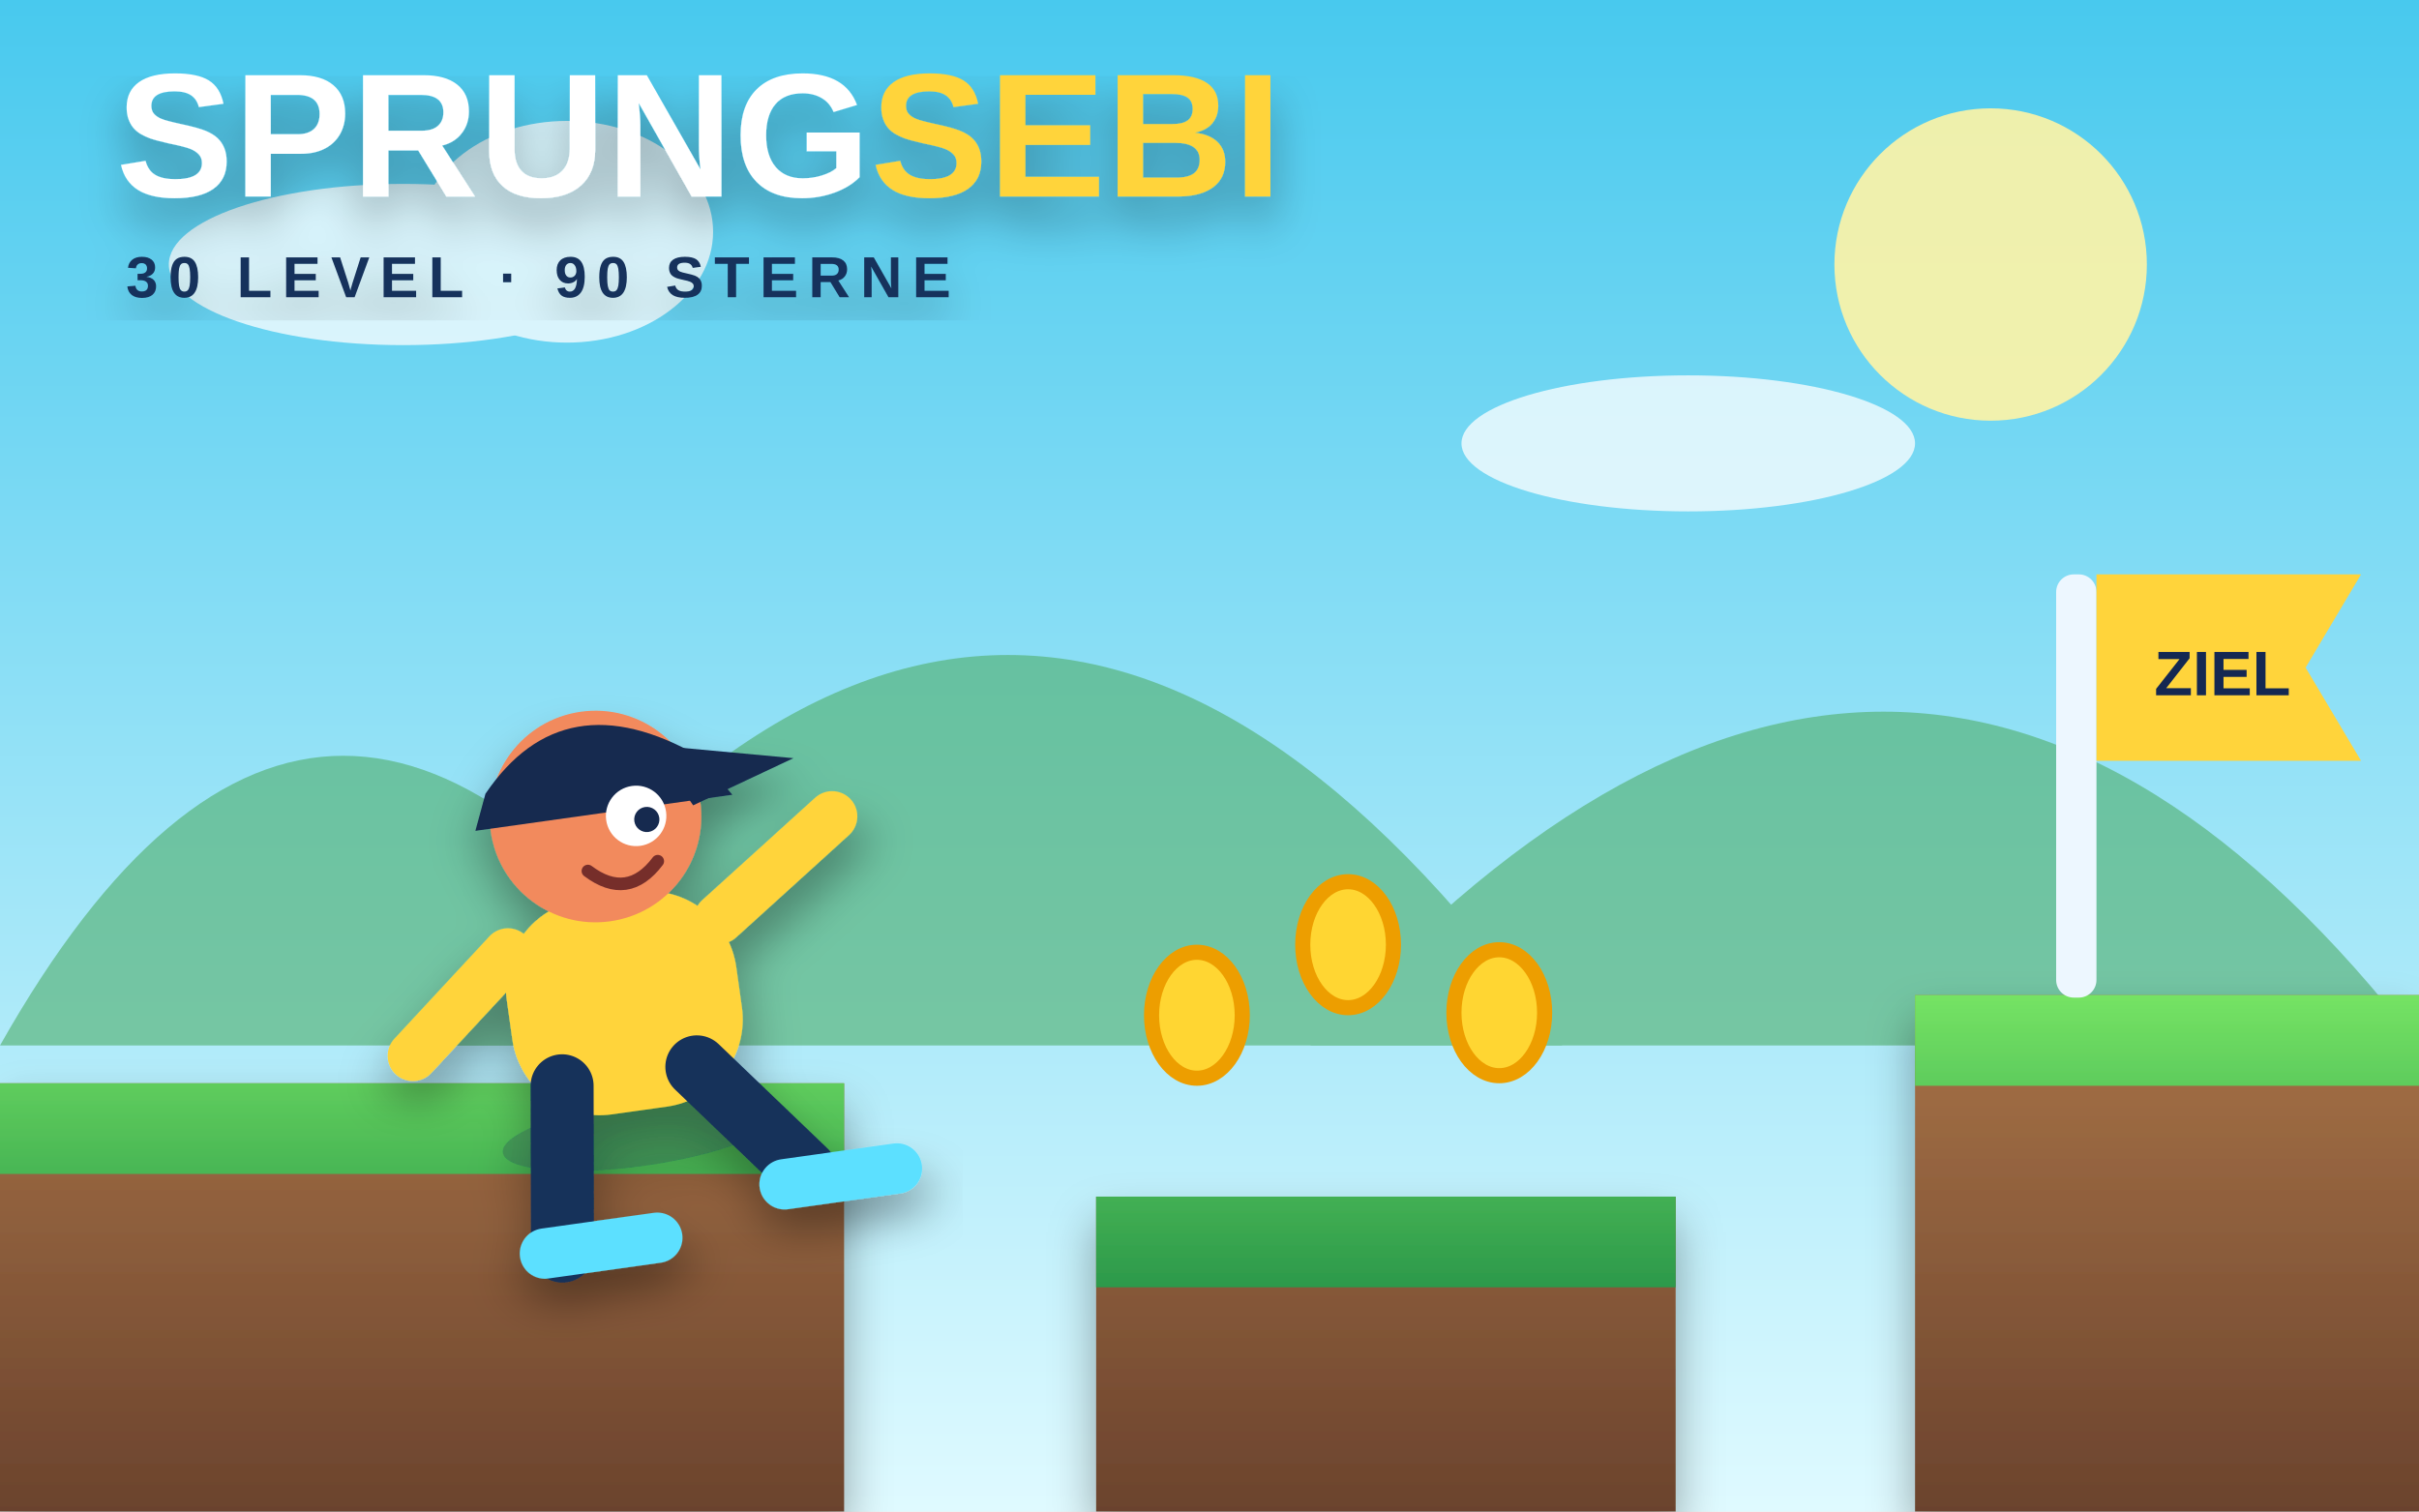
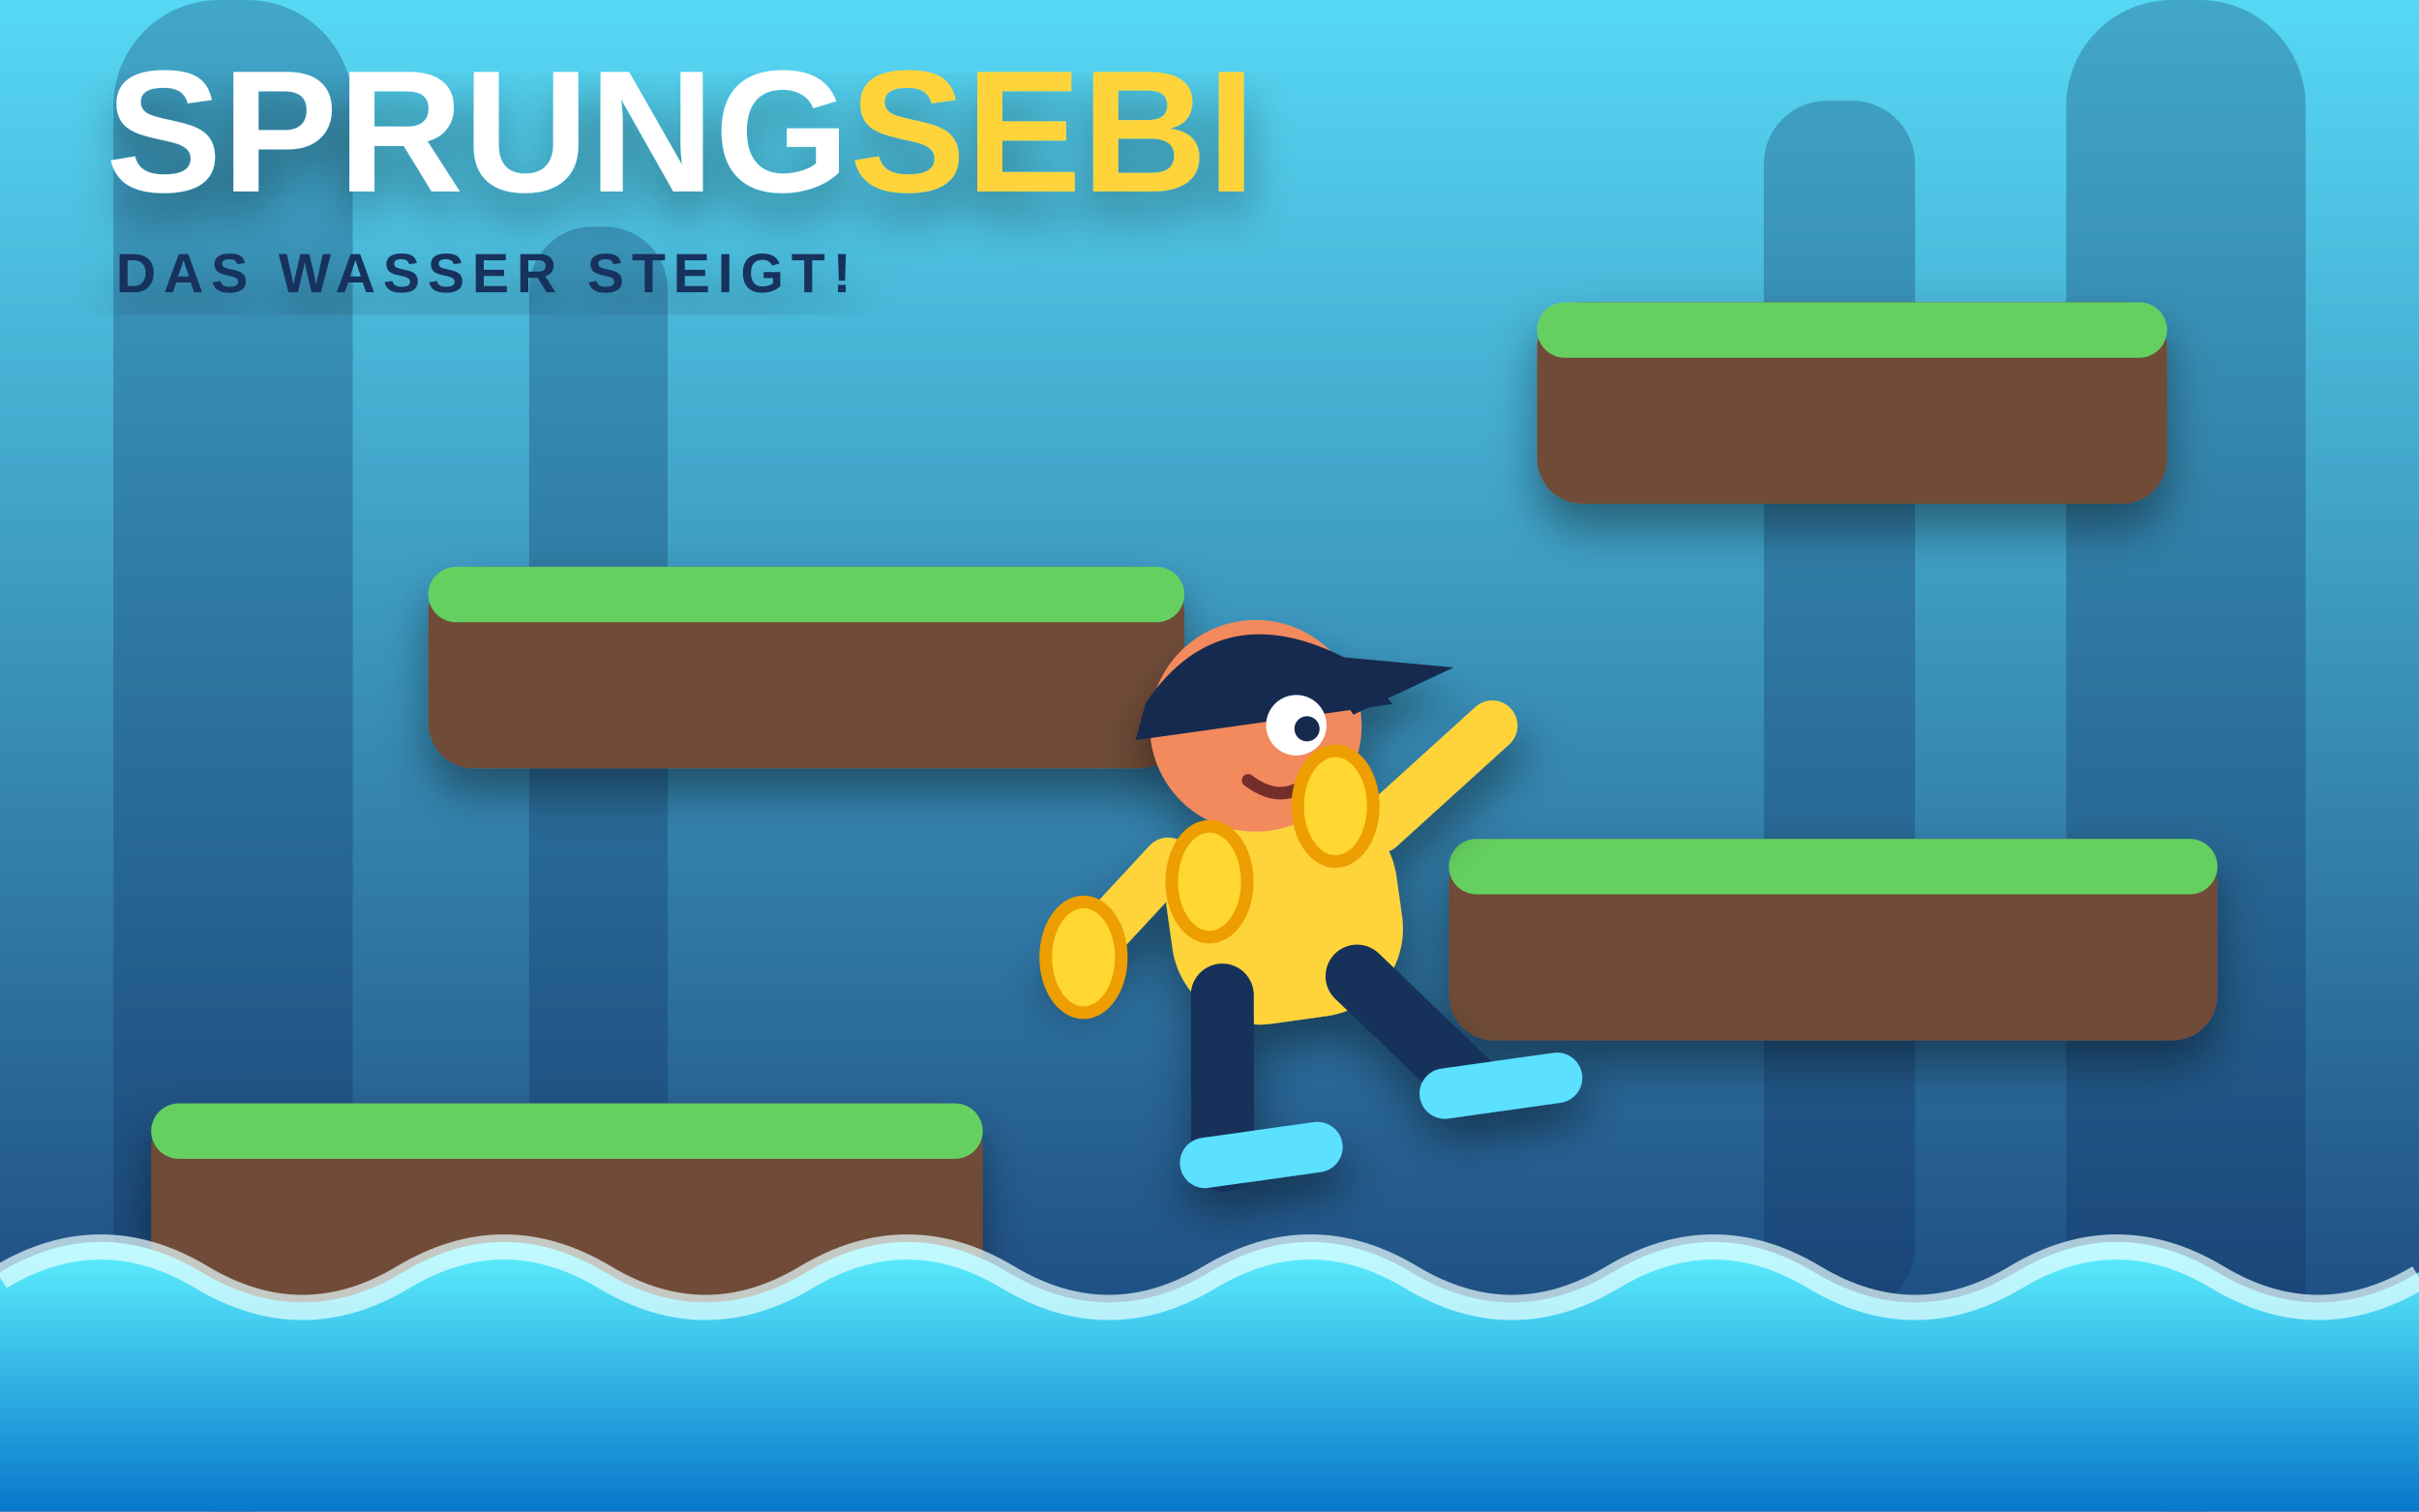
- <svg xmlns="http://www.w3.org/2000/svg" viewBox="0 0 960 600" role="img" aria-label="SprungSebi springt durch eine bunte Hügelwelt">
+ <svg xmlns="http://www.w3.org/2000/svg" viewBox="0 0 960 600" role="img" aria-label="SprungSebi flieht auf Plattformen vor steigendem Hochwasser">
  <defs>
    <linearGradient id="sky" x2="0" y2="1">
-       <stop stop-color="#48c9ee" />
-       <stop offset="1" stop-color="#dffaff" />
+       <stop stop-color="#56d8f4" />
+       <stop offset="1" stop-color="#173a72" />
    </linearGradient>
-     <linearGradient id="grass" x2="0" y2="1">
-       <stop stop-color="#75e364" />
-       <stop offset="1" stop-color="#2c994b" />
-     </linearGradient>
-     <linearGradient id="rock" x2="0" y2="1">
-       <stop stop-color="#a97448" />
-       <stop offset="1" stop-color="#6b432d" />
+     <linearGradient id="water" x2="0" y2="1">
+       <stop stop-color="#5ef1ff" />
+       <stop offset="1" stop-color="#0877cb" />
    </linearGradient>
    <filter id="shadow">
-       <feDropShadow dx="0" dy="10" stdDeviation="9" flood-opacity=".35" />
+       <feDropShadow dx="0" dy="10" stdDeviation="9" flood-opacity=".4" />
    </filter>
  </defs>
  <rect width="960" height="600" fill="url(#sky)" />
-   <circle cx="790" cy="105" r="62" fill="#fff4a5" opacity=".9" />
-   <g fill="#fff" opacity=".75">
-     <ellipse cx="160" cy="105" rx="93" ry="32" />
-     <ellipse cx="225" cy="92" rx="58" ry="44" />
-     <ellipse cx="670" cy="176" rx="90" ry="27" />
-   </g>
-   <g fill="#4fae69" opacity=".6">
-     <path d="M0 415Q130 185 285 415Z" />
-     <path d="M180 415Q400 105 620 415Z" />
-     <path d="M520 415Q755 150 960 415Z" />
+   <g opacity=".28" fill="#0b2955">
+     <rect x="45" width="95" height="600" rx="42" />
+     <rect x="820" width="95" height="600" rx="42" />
+     <rect x="210" y="90" width="55" height="450" rx="25" />
+     <rect x="700" y="40" width="60" height="480" rx="25" />
  </g>
  <g filter="url(#shadow)">
-     <path d="M0 430h335v170H0zM435 475h230v125H435zM760 395h200v205H760z" fill="url(#rock)" />
-     <path d="M0 430h335v36H0zM435 475h230v36H435zM760 395h200v36H760z" fill="url(#grass)" />
+     <g>
+       <rect x="60" y="438" width="330" height="80" rx="18" fill="#6f4c37" />
+       <rect x="60" y="438" width="330" height="22" rx="11" fill="#65d05f" />
+     </g>
+     <g>
+       <rect x="575" y="333" width="305" height="80" rx="18" fill="#6f4c37" />
+       <rect x="575" y="333" width="305" height="22" rx="11" fill="#65d05f" />
+     </g>
+     <g>
+       <rect x="170" y="225" width="300" height="80" rx="18" fill="#6f4c37" />
+       <rect x="170" y="225" width="300" height="22" rx="11" fill="#65d05f" />
+     </g>
+     <g>
+       <rect x="610" y="120" width="250" height="80" rx="18" fill="#6f4c37" />
+       <rect x="610" y="120" width="250" height="22" rx="11" fill="#65d05f" />
+     </g>
  </g>
-   <g fill="#ffd632" stroke="#ed9e00" stroke-width="6">
-     <ellipse cx="475" cy="403" rx="18" ry="25" />
-     <ellipse cx="535" cy="375" rx="18" ry="25" />
-     <ellipse cx="595" cy="402" rx="18" ry="25" />
-   </g>
-   <g transform="translate(238 336) rotate(-8)" filter="url(#shadow)">
-     <ellipse cx="0" cy="115" rx="55" ry="13" fill="#183051" opacity=".25" />
+   <g transform="translate(500 300) rotate(-8)" filter="url(#shadow)">
    <rect x="-45" y="20" width="92" height="86" rx="35" fill="#ffd43b" />
    <circle cx="0" cy="-12" r="42" fill="#f28a5d" />
    <path d="M-42-27Q-5-68 44-30L55-13H-48Z" fill="#172a50" />
    <path d="M26-37l55 13-42 13z" fill="#172a50" />
    <circle cx="16" cy="-10" r="12" fill="#fff" />
    <circle cx="20" cy="-8" r="5" fill="#172a50" />
    <path d="M22 9q-14 14-28 0" fill="none" stroke="#762f2c" stroke-width="5" stroke-linecap="round" />
    <path d="M-28 92l-9 65M26 92l37 47" stroke="#19305a" stroke-width="25" stroke-linecap="round" />
    <path d="M-44 157h45M54 143h45" stroke="#5ce0ff" stroke-width="20" stroke-linecap="round" />
    <path d="M-42 37l-43 35M43 35l50-34" stroke="#ffd43b" stroke-width="20" stroke-linecap="round" />
  </g>
-   <g transform="translate(824 228)">
-     <rect x="-8" y="0" width="16" height="168" rx="7" fill="#edf7ff" />
-     <path d="M8 0h105l-22 37 22 37H8z" fill="#ffd43b" />
-     <text x="58" y="48" text-anchor="middle" font-family="Arial,sans-serif" font-size="25" font-weight="900" fill="#142852">ZIEL</text>
+   <g fill="#ffd632" stroke="#ed9e00" stroke-width="5">
+     <ellipse cx="430" cy="380" rx="15" ry="22" />
+     <ellipse cx="480" cy="350" rx="15" ry="22" />
+     <ellipse cx="530" cy="320" rx="15" ry="22" />
  </g>
+   <path d="M0 505q40-24 80 0t80 0t80 0t80 0t80 0t80 0t80 0t80 0t80 0t80 0t80 0t80 0v95H0z" fill="url(#water)" />
+   <path d="M0 507q40-24 80 0t80 0t80 0t80 0t80 0t80 0t80 0t80 0t80 0t80 0t80 0t80 0" fill="none" stroke="#e9ffff" stroke-width="10" opacity=".7" />
  <g font-family="Arial,sans-serif" font-weight="900" filter="url(#shadow)">
-     <text x="46" y="78" font-size="70" fill="#fff">SPRUNG<tspan fill="#ffd43b">SEBI</tspan>
+     <text x="42" y="76" font-size="69" fill="#fff">SPRUNG<tspan fill="#ffd43b">SEBI</tspan>
    </text>
-     <text x="50" y="118" font-size="23" letter-spacing="4" fill="#17315b">30 LEVEL · 90 STERNE</text>
+     <text x="46" y="116" font-size="22" letter-spacing="3" fill="#15305d">DAS WASSER STEIGT!</text>
  </g>
</svg>
